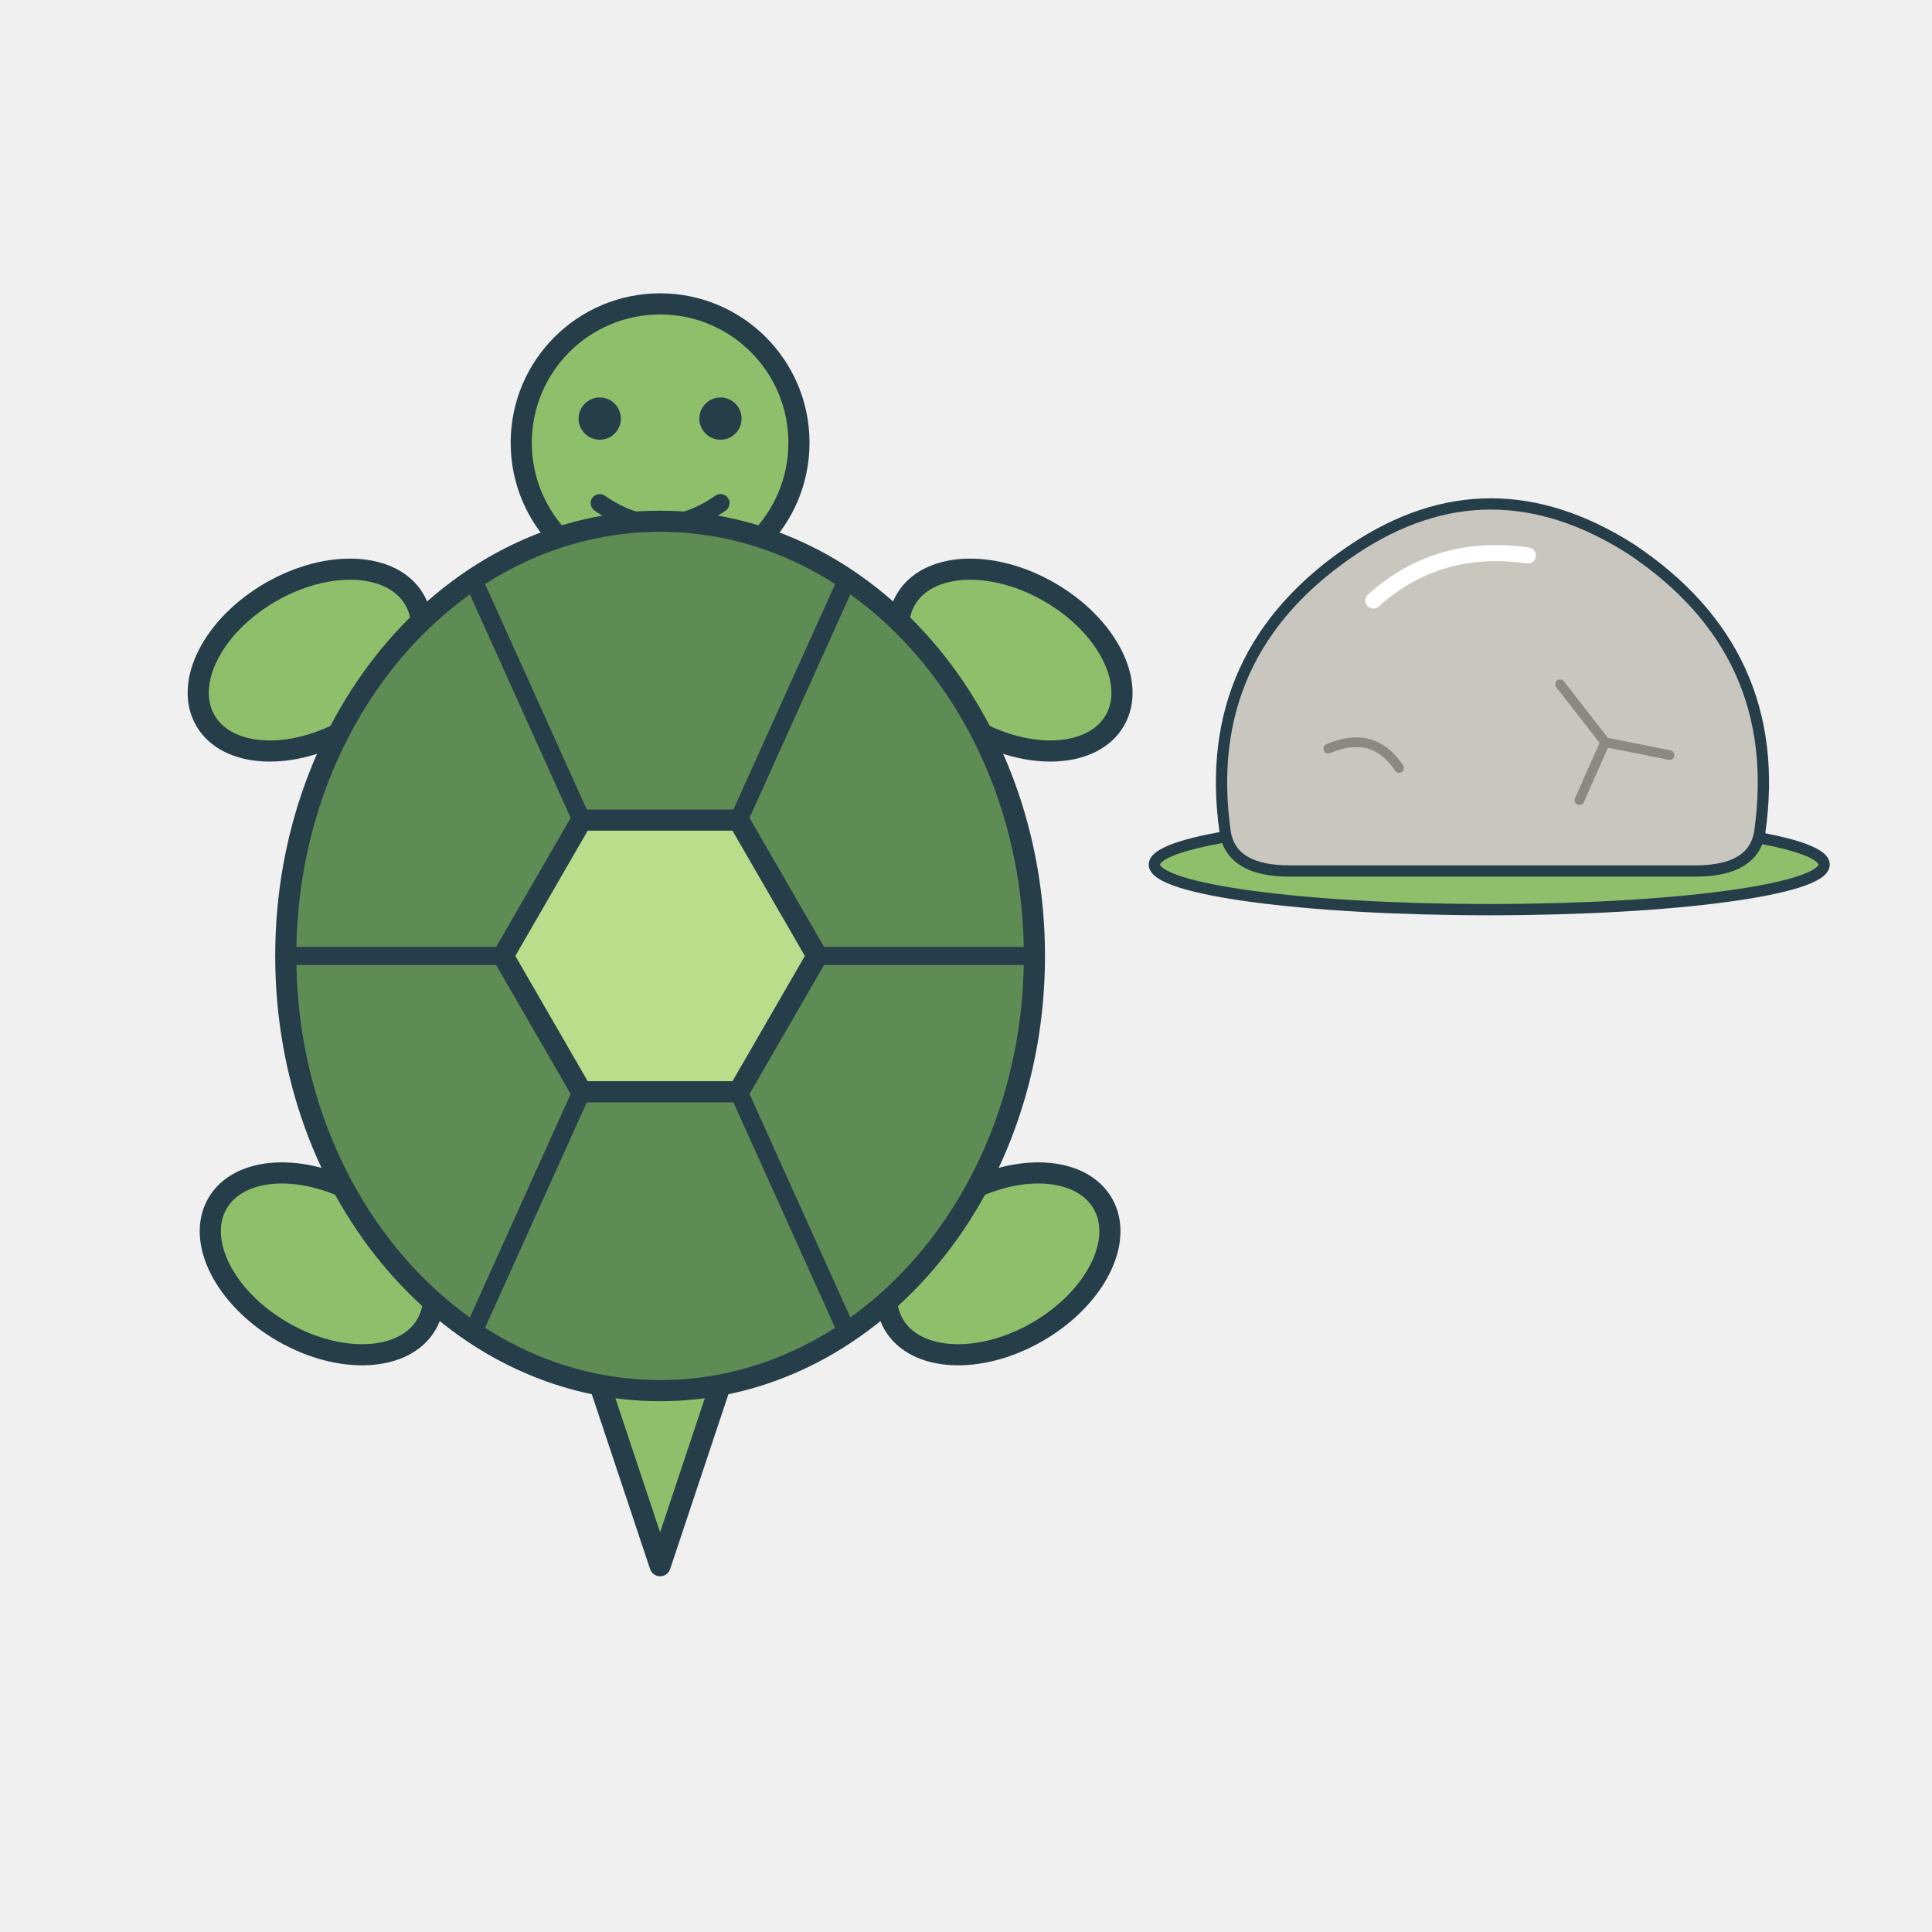
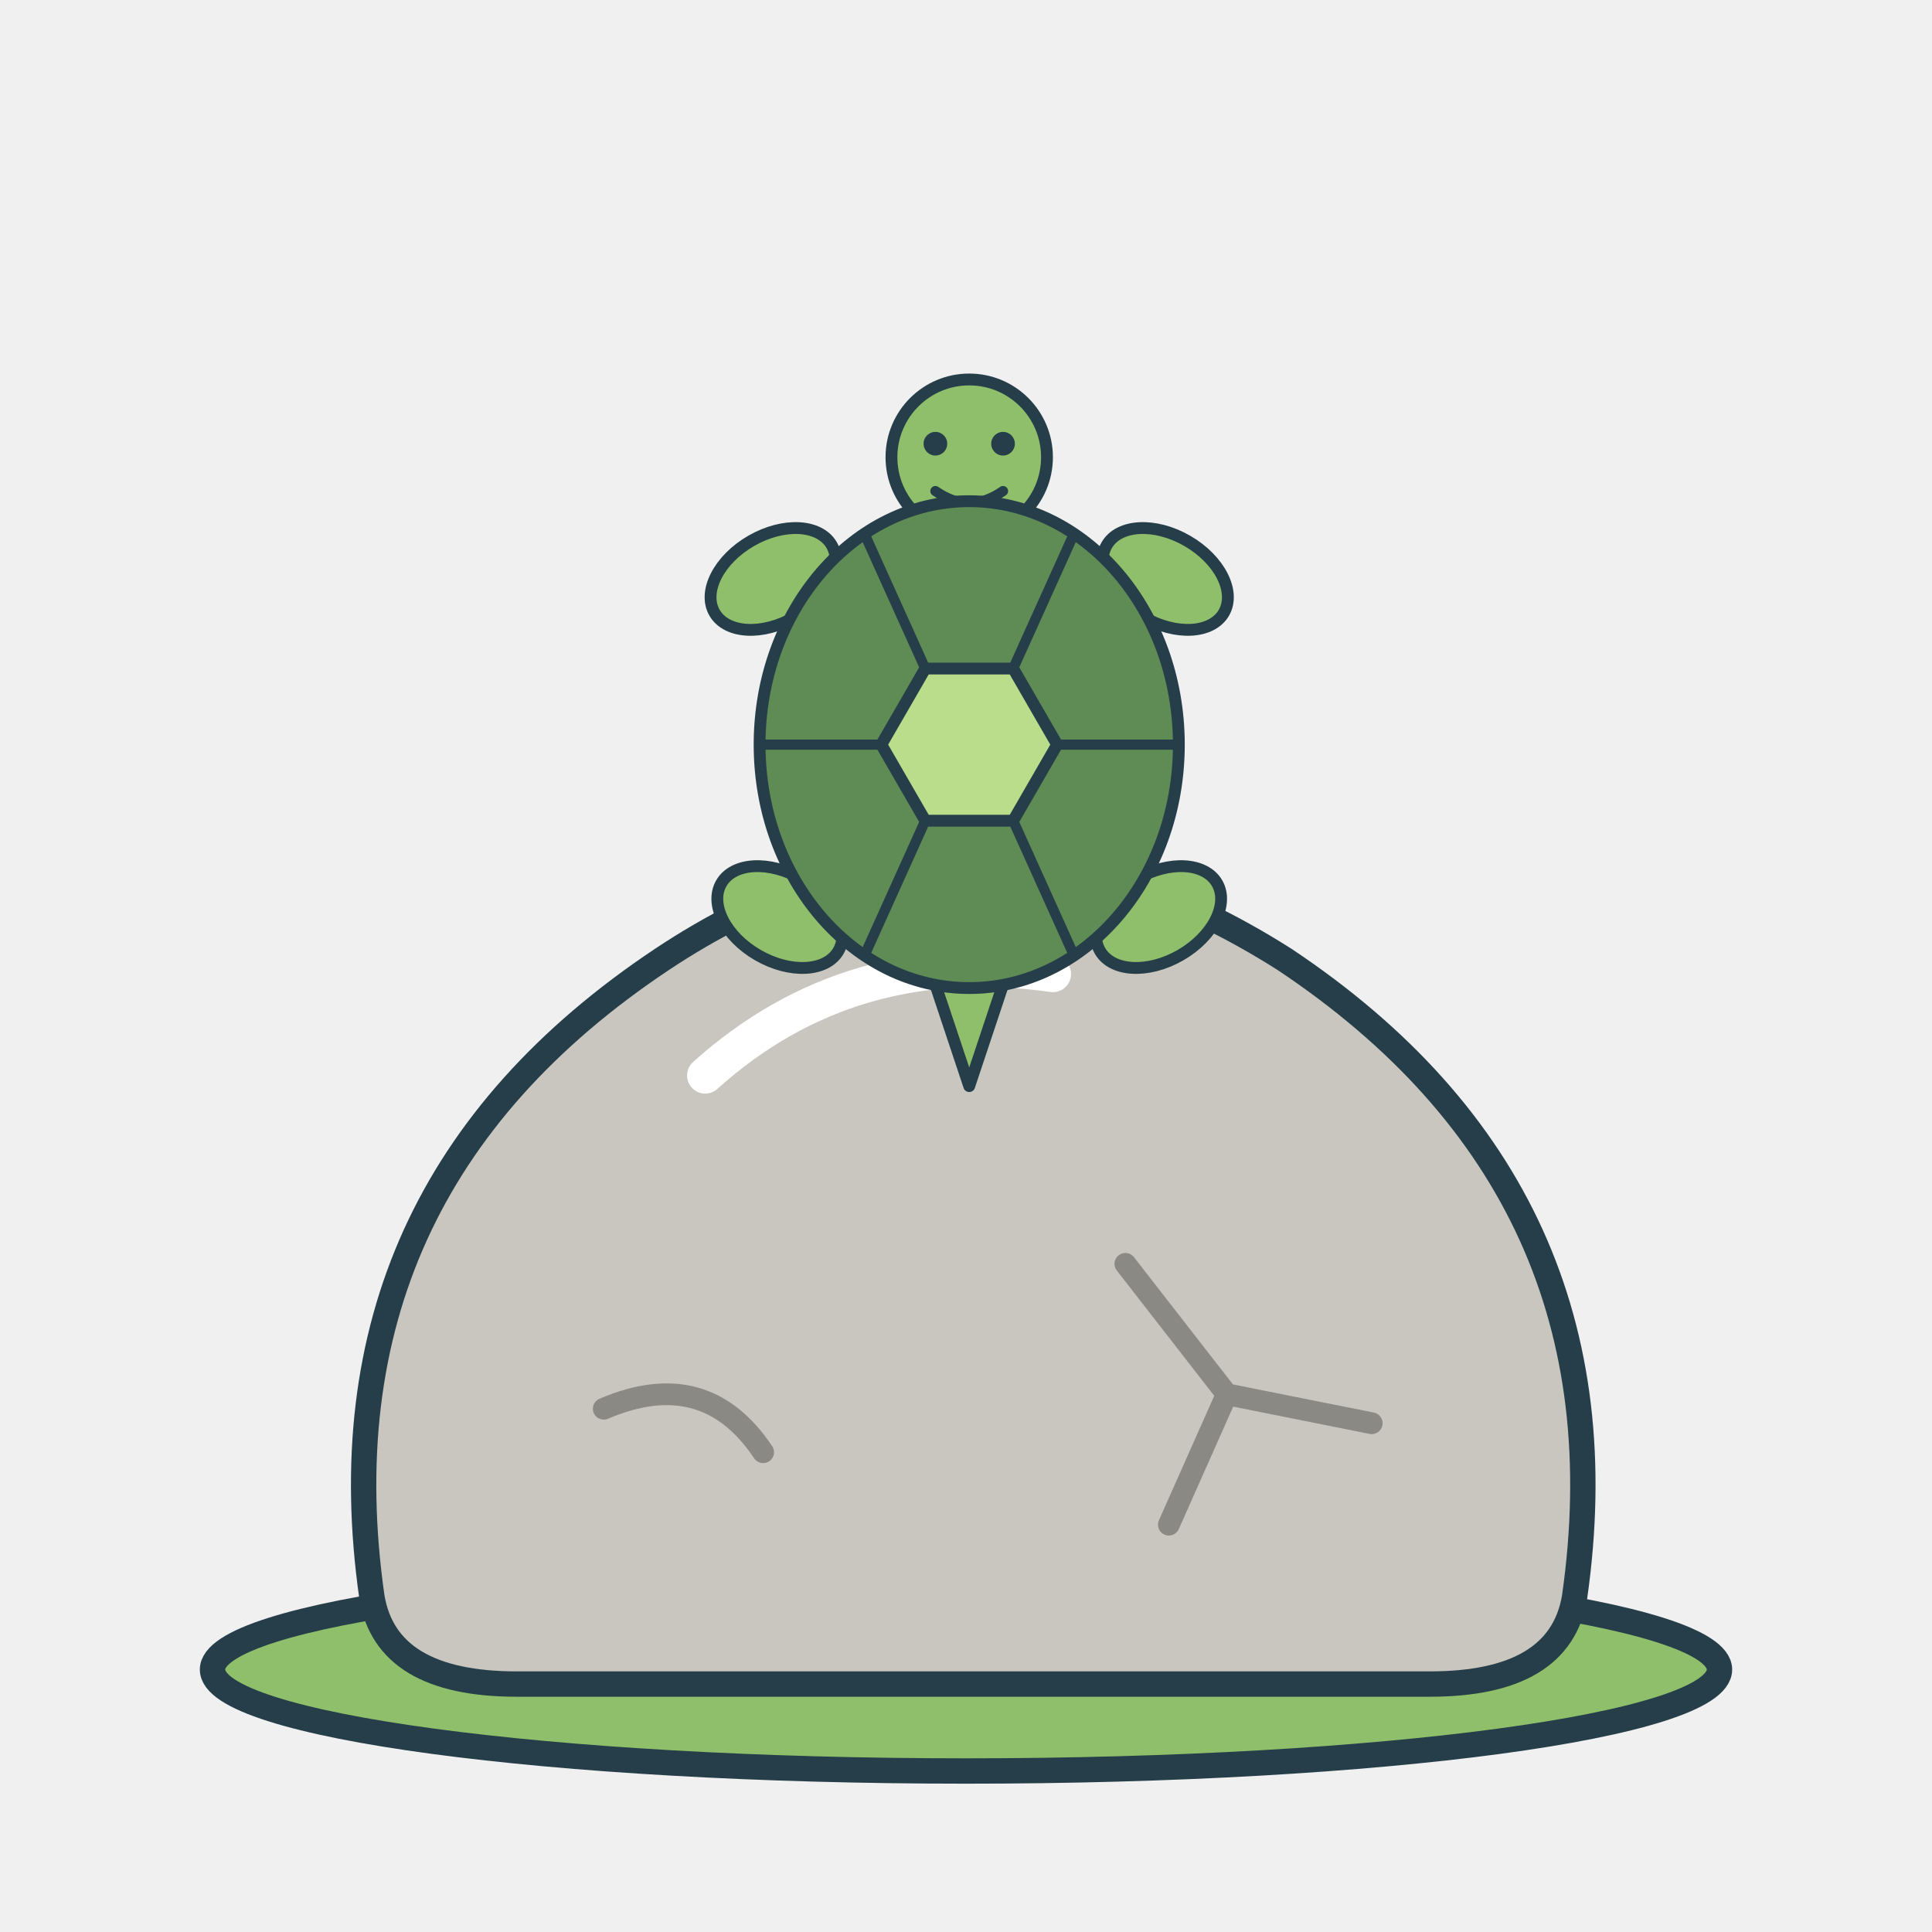
<svg xmlns="http://www.w3.org/2000/svg" viewBox="0 0 240 240">
  <g stroke="#263e49" stroke-width="3.5" stroke-linecap="round" stroke-linejoin="round">
-     <g transform="translate(-8 25) scale(.75)">
+     <g transform="translate(12 22) scale(.9)">
+       <g stroke="#263e49" stroke-width="3.5" stroke-linecap="round" stroke-linejoin="round">
+         <ellipse cx="120" cy="206" rx="104" ry="14" fill="#8fbf6a" />
+         <path d="M38 196 Q30 140 78 108 Q120 80 164 108 Q212 140 204 196 Q202 208 184 208 L58 208 Q40 208 38 196 Z" fill="#c8c6bf" />
+         <path d="M84 124 Q104 106 132 110" fill="none" stroke="#fff" stroke-width="5" />
+         <path d="M142 150 L156 168 L148 186 M156 168 L176 172" fill="none" stroke-width="3" stroke="#8a8984" />
+         <path d="M70 170 Q84 164 92 176" fill="none" stroke-width="3" stroke="#8a8984" />
+       </g>
+     </g>
+     <g transform="translate(70 40) scale(.42)">
      <g stroke="#263e49" stroke-width="3.5" stroke-linecap="round" stroke-linejoin="round">
        <ellipse cx="62" cy="76" rx="20" ry="13" transform="rotate(-30 62 76)" fill="#8fbf6a" />
        <ellipse cx="178" cy="76" rx="20" ry="13" transform="rotate(30 178 76)" fill="#8fbf6a" />
        <ellipse cx="64" cy="176" rx="20" ry="13" transform="rotate(30 64 176)" fill="#8fbf6a" />
        <ellipse cx="176" cy="176" rx="20" ry="13" transform="rotate(-30 176 176)" fill="#8fbf6a" />
        <path d="M110 196 L120 226 L130 196 Z" fill="#8fbf6a" />
        <circle cx="120" cy="40" r="23" fill="#8fbf6a" />
        <circle cx="110" cy="36" r="3.5" fill="#263e49" stroke="none" />
        <circle cx="130" cy="36" r="3.5" fill="#263e49" stroke="none" />
        <path d="M110 50 Q120 57 130 50" fill="none" stroke-width="3" />
        <ellipse cx="120" cy="125" rx="62" ry="72" fill="#5f8b55" />
        <path d="M146 125 L182 125 M133 102.5 L151 62.6 M107 102.5 L89 62.6 M94 125 L58 125 M107 147.5 L89 187.4 M133 147.5 L151 187.4 " fill="none" stroke-width="3" />
        <polygon points="146,125 133,102.5 107,102.5 94,125 107,147.5 133,147.5" fill="#b9dd8a" />
      </g>
    </g>
-     <g transform="translate(137 25) scale(.4)">
-       <g stroke="#263e49" stroke-width="3.5" stroke-linecap="round" stroke-linejoin="round">
-         <ellipse cx="120" cy="206" rx="104" ry="14" fill="#8fbf6a" />
-         <path d="M38 196 Q30 140 78 108 Q120 80 164 108 Q212 140 204 196 Q202 208 184 208 L58 208 Q40 208 38 196 Z" fill="#c8c6bf" />
-         <path d="M84 124 Q104 106 132 110" fill="none" stroke="#fff" stroke-width="5" />
-         <path d="M142 150 L156 168 L148 186 M156 168 L176 172" fill="none" stroke-width="3" stroke="#8a8984" />
-         <path d="M70 170 Q84 164 92 176" fill="none" stroke-width="3" stroke="#8a8984" />
-       </g>
-     </g>
  </g>
</svg>
